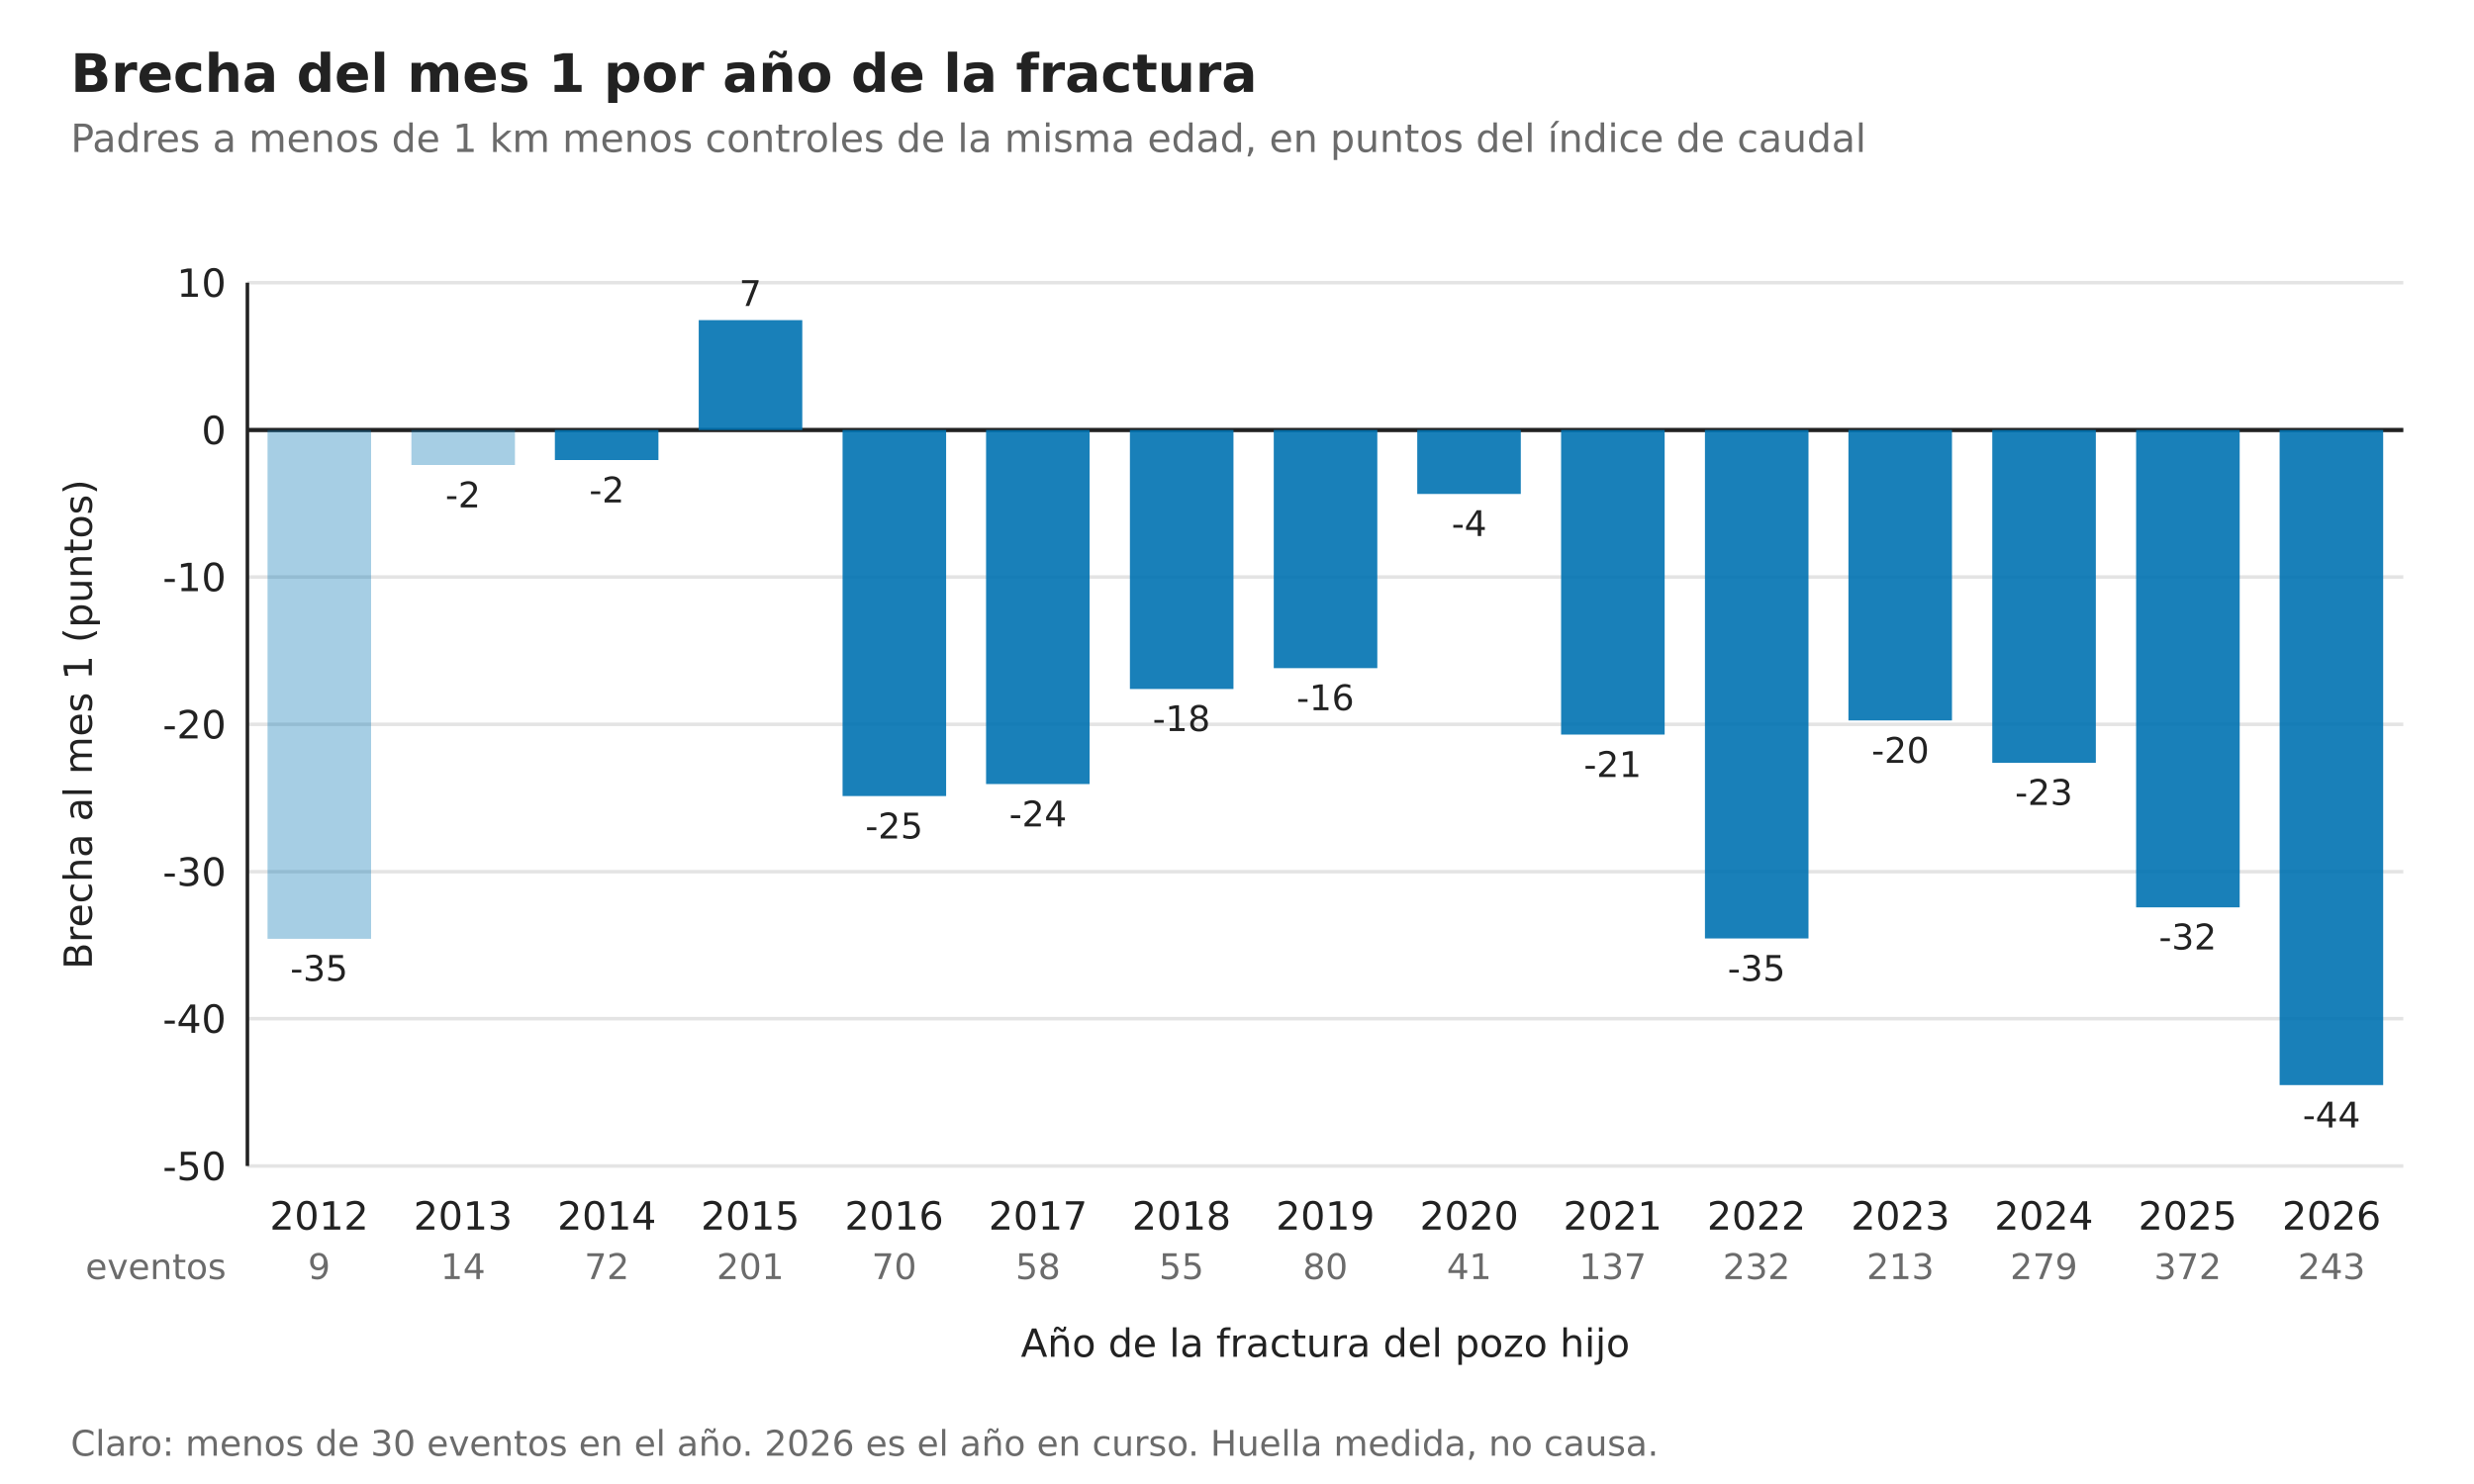
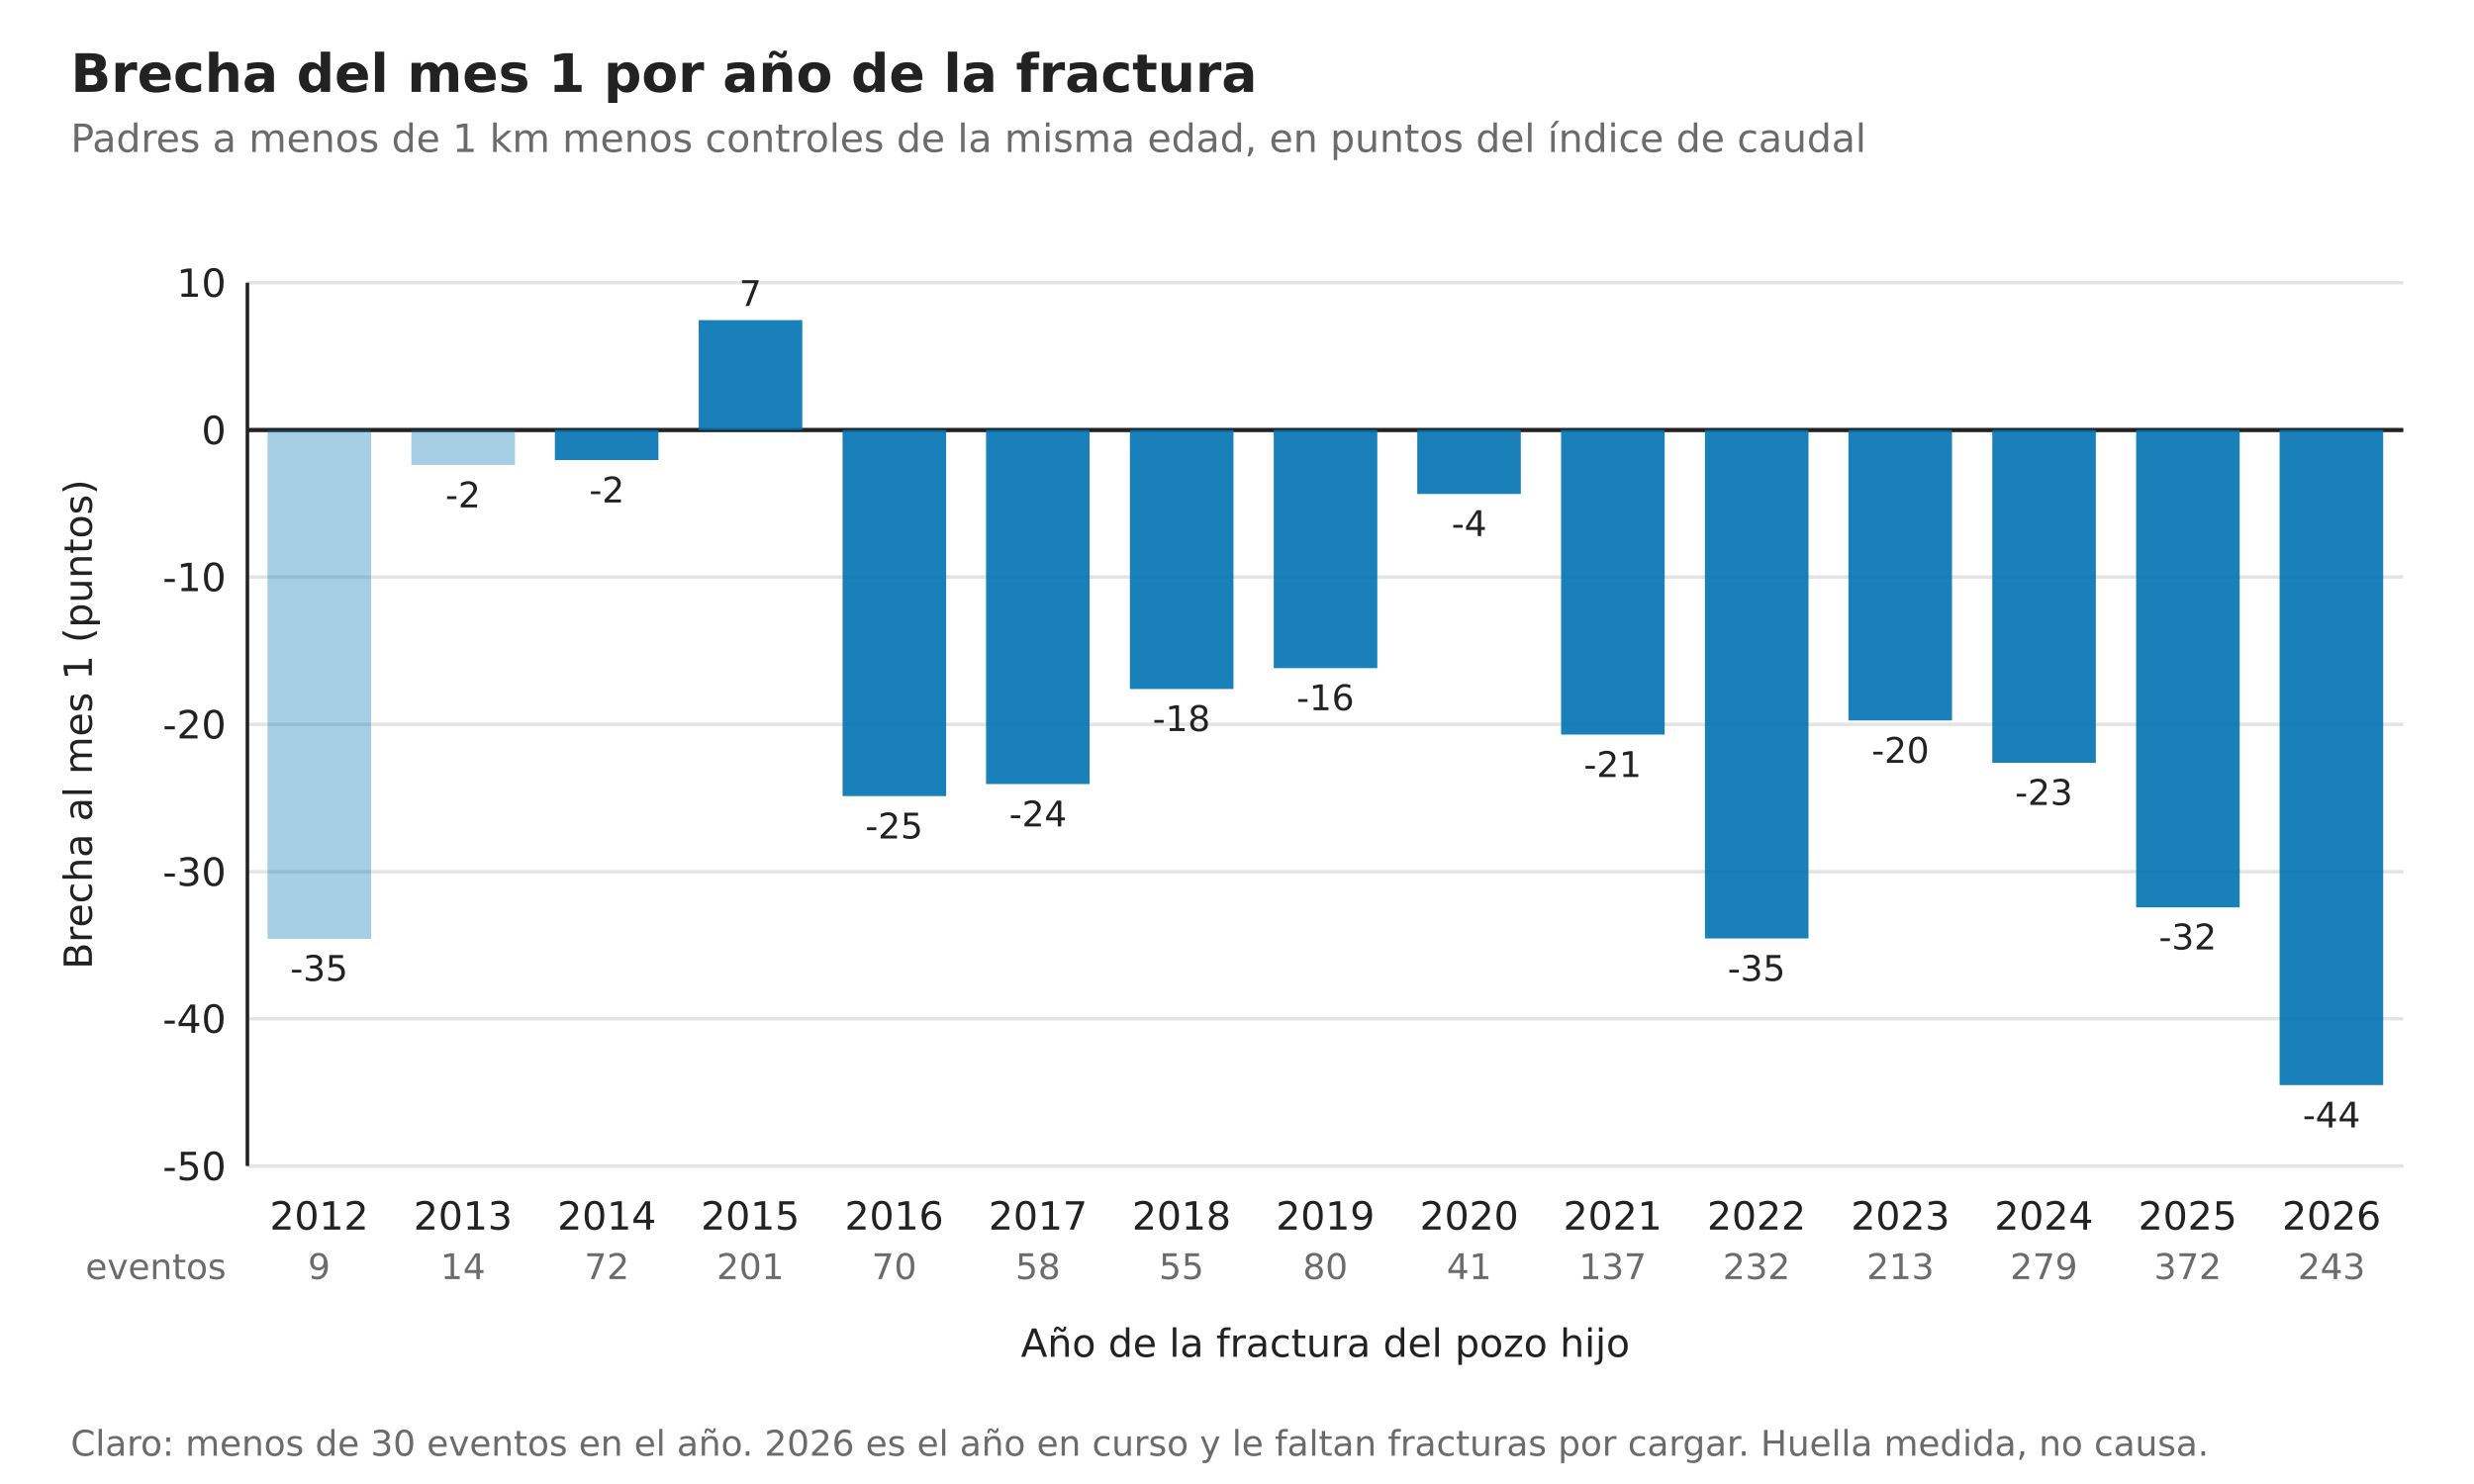
<svg xmlns="http://www.w3.org/2000/svg" viewBox="0 0 700 420" width="700" height="420" role="img" aria-labelledby="t d">
  <style>text { fill: #222222; font-family: 'DejaVu Sans', Helvetica, Arial, sans-serif; font-size: 11px; }
.titulo { font-size: 15px; font-weight: bold; }
.sub { fill: #6b6b6b; }
.eje { stroke: #222222; stroke-width: 1; fill: none; }
.rejilla { stroke: #e4e4e4; stroke-width: 1; }
.cero { stroke: #222222; stroke-width: 1.2; }
.marca { stroke: #6b6b6b; stroke-width: 1; stroke-dasharray: 4 3; }
.banda { fill: #f0e442; fill-opacity: 0.25; }
.pie { fill: #6b6b6b; font-size: 10px; }</style>
  <rect x="0" y="0" width="700" height="420" fill="#ffffff" />
  <text class="titulo" x="20" y="26">Brecha del mes 1 por año de la fractura</text>
  <text class="sub" x="20" y="43">Padres a menos de 1 km menos controles de la misma edad, en puntos del índice de caudal</text>
  <line class="rejilla" x1="70.0" y1="330.0" x2="680.0" y2="330.0" />
  <text x="64.0" y="334.0" text-anchor="end">-50</text>
  <line class="rejilla" x1="70.0" y1="288.3" x2="680.0" y2="288.3" />
  <text x="64.0" y="292.3" text-anchor="end">-40</text>
  <line class="rejilla" x1="70.0" y1="246.7" x2="680.0" y2="246.7" />
  <text x="64.0" y="250.7" text-anchor="end">-30</text>
  <line class="rejilla" x1="70.0" y1="205.0" x2="680.0" y2="205.0" />
  <text x="64.0" y="209.0" text-anchor="end">-20</text>
  <line class="rejilla" x1="70.0" y1="163.3" x2="680.0" y2="163.3" />
  <text x="64.0" y="167.3" text-anchor="end">-10</text>
  <line class="rejilla" x1="70.0" y1="121.7" x2="680.0" y2="121.7" />
  <text x="64.0" y="125.7" text-anchor="end">0</text>
  <line class="rejilla" x1="70.0" y1="80.0" x2="680.0" y2="80.0" />
  <text x="64.0" y="84.0" text-anchor="end">10</text>
  <line class="cero" x1="70.0" y1="121.7" x2="680.0" y2="121.7" />
  <path class="eje" d="M70.0,80.0 L70.0,330.0" />
  <rect x="75.7" y="121.7" width="29.3" height="144.0" fill="#0072B2" fill-opacity="0.35" />
  <text x="90.3" y="277.6" text-anchor="middle" style="font-size:10px">-35</text>
  <text x="90.3" y="348.0" text-anchor="middle">2012</text>
  <text class="pie" x="90.3" y="362.0" text-anchor="middle">9</text>
  <rect x="116.4" y="121.7" width="29.3" height="9.9" fill="#0072B2" fill-opacity="0.35" />
  <text x="131.0" y="143.6" text-anchor="middle" style="font-size:10px">-2</text>
  <text x="131.0" y="348.0" text-anchor="middle">2013</text>
  <text class="pie" x="131.0" y="362.0" text-anchor="middle">14</text>
  <rect x="157.0" y="121.7" width="29.3" height="8.5" fill="#0072B2" fill-opacity="0.9" />
  <text x="171.7" y="142.2" text-anchor="middle" style="font-size:10px">-2</text>
  <text x="171.7" y="348.0" text-anchor="middle">2014</text>
  <text class="pie" x="171.7" y="362.0" text-anchor="middle">72</text>
  <rect x="197.7" y="90.6" width="29.3" height="31.1" fill="#0072B2" fill-opacity="0.9" />
  <text x="212.3" y="86.6" text-anchor="middle" style="font-size:10px">7</text>
  <text x="212.3" y="348.0" text-anchor="middle">2015</text>
  <text class="pie" x="212.3" y="362.0" text-anchor="middle">201</text>
  <rect x="238.4" y="121.7" width="29.3" height="103.6" fill="#0072B2" fill-opacity="0.9" />
  <text x="253.0" y="237.3" text-anchor="middle" style="font-size:10px">-25</text>
  <text x="253.0" y="348.0" text-anchor="middle">2016</text>
  <text class="pie" x="253.0" y="362.0" text-anchor="middle">70</text>
  <rect x="279.0" y="121.7" width="29.3" height="100.2" fill="#0072B2" fill-opacity="0.9" />
  <text x="293.7" y="233.9" text-anchor="middle" style="font-size:10px">-24</text>
  <text x="293.7" y="348.0" text-anchor="middle">2017</text>
  <text class="pie" x="293.7" y="362.0" text-anchor="middle">58</text>
  <rect x="319.7" y="121.7" width="29.3" height="73.3" fill="#0072B2" fill-opacity="0.9" />
  <text x="334.3" y="206.9" text-anchor="middle" style="font-size:10px">-18</text>
  <text x="334.3" y="348.0" text-anchor="middle">2018</text>
  <text class="pie" x="334.3" y="362.0" text-anchor="middle">55</text>
  <rect x="360.4" y="121.7" width="29.3" height="67.4" fill="#0072B2" fill-opacity="0.9" />
  <text x="375.0" y="201.0" text-anchor="middle" style="font-size:10px">-16</text>
  <text x="375.0" y="348.0" text-anchor="middle">2019</text>
  <text class="pie" x="375.0" y="362.0" text-anchor="middle">80</text>
  <rect x="401.0" y="121.7" width="29.3" height="18.1" fill="#0072B2" fill-opacity="0.9" />
  <text x="415.7" y="151.7" text-anchor="middle" style="font-size:10px">-4</text>
  <text x="415.7" y="348.0" text-anchor="middle">2020</text>
  <text class="pie" x="415.7" y="362.0" text-anchor="middle">41</text>
  <rect x="441.7" y="121.7" width="29.3" height="86.2" fill="#0072B2" fill-opacity="0.9" />
  <text x="456.3" y="219.9" text-anchor="middle" style="font-size:10px">-21</text>
  <text x="456.3" y="348.0" text-anchor="middle">2021</text>
  <text class="pie" x="456.3" y="362.0" text-anchor="middle">137</text>
  <rect x="482.4" y="121.7" width="29.3" height="143.9" fill="#0072B2" fill-opacity="0.9" />
  <text x="497.0" y="277.6" text-anchor="middle" style="font-size:10px">-35</text>
  <text x="497.0" y="348.0" text-anchor="middle">2022</text>
  <text class="pie" x="497.0" y="362.0" text-anchor="middle">232</text>
  <rect x="523.0" y="121.7" width="29.3" height="82.2" fill="#0072B2" fill-opacity="0.9" />
  <text x="537.7" y="215.9" text-anchor="middle" style="font-size:10px">-20</text>
  <text x="537.7" y="348.0" text-anchor="middle">2023</text>
  <text class="pie" x="537.7" y="362.0" text-anchor="middle">213</text>
  <rect x="563.7" y="121.7" width="29.3" height="94.2" fill="#0072B2" fill-opacity="0.9" />
  <text x="578.3" y="227.8" text-anchor="middle" style="font-size:10px">-23</text>
  <text x="578.3" y="348.0" text-anchor="middle">2024</text>
  <text class="pie" x="578.3" y="362.0" text-anchor="middle">279</text>
  <rect x="604.4" y="121.7" width="29.3" height="135.1" fill="#0072B2" fill-opacity="0.9" />
  <text x="619.0" y="268.7" text-anchor="middle" style="font-size:10px">-32</text>
  <text x="619.0" y="348.0" text-anchor="middle">2025</text>
  <text class="pie" x="619.0" y="362.0" text-anchor="middle">372</text>
  <rect x="645.0" y="121.7" width="29.3" height="185.4" fill="#0072B2" fill-opacity="0.9" />
  <text x="659.7" y="319.1" text-anchor="middle" style="font-size:10px">-44</text>
  <text x="659.7" y="348.0" text-anchor="middle">2026</text>
  <text class="pie" x="659.7" y="362.0" text-anchor="middle">243</text>
  <text class="pie" x="64.0" y="362.0" text-anchor="end">eventos</text>
  <text x="26.0" y="205.0" text-anchor="middle" transform="rotate(-90 26.0 205.0)">Brecha al mes 1 (puntos)</text>
  <text x="375.0" y="384.0" text-anchor="middle">Año de la fractura del pozo hijo</text>
-   <text class="pie" x="20" y="412">Claro: menos de 30 eventos en el año. 2026 es el año en curso. Huella medida, no causa.</text>
+   <text class="pie" x="20" y="412">Claro: menos de 30 eventos en el año. 2026 es el año en curso y le faltan fracturas por cargar. Huella medida, no causa.</text>
</svg>
